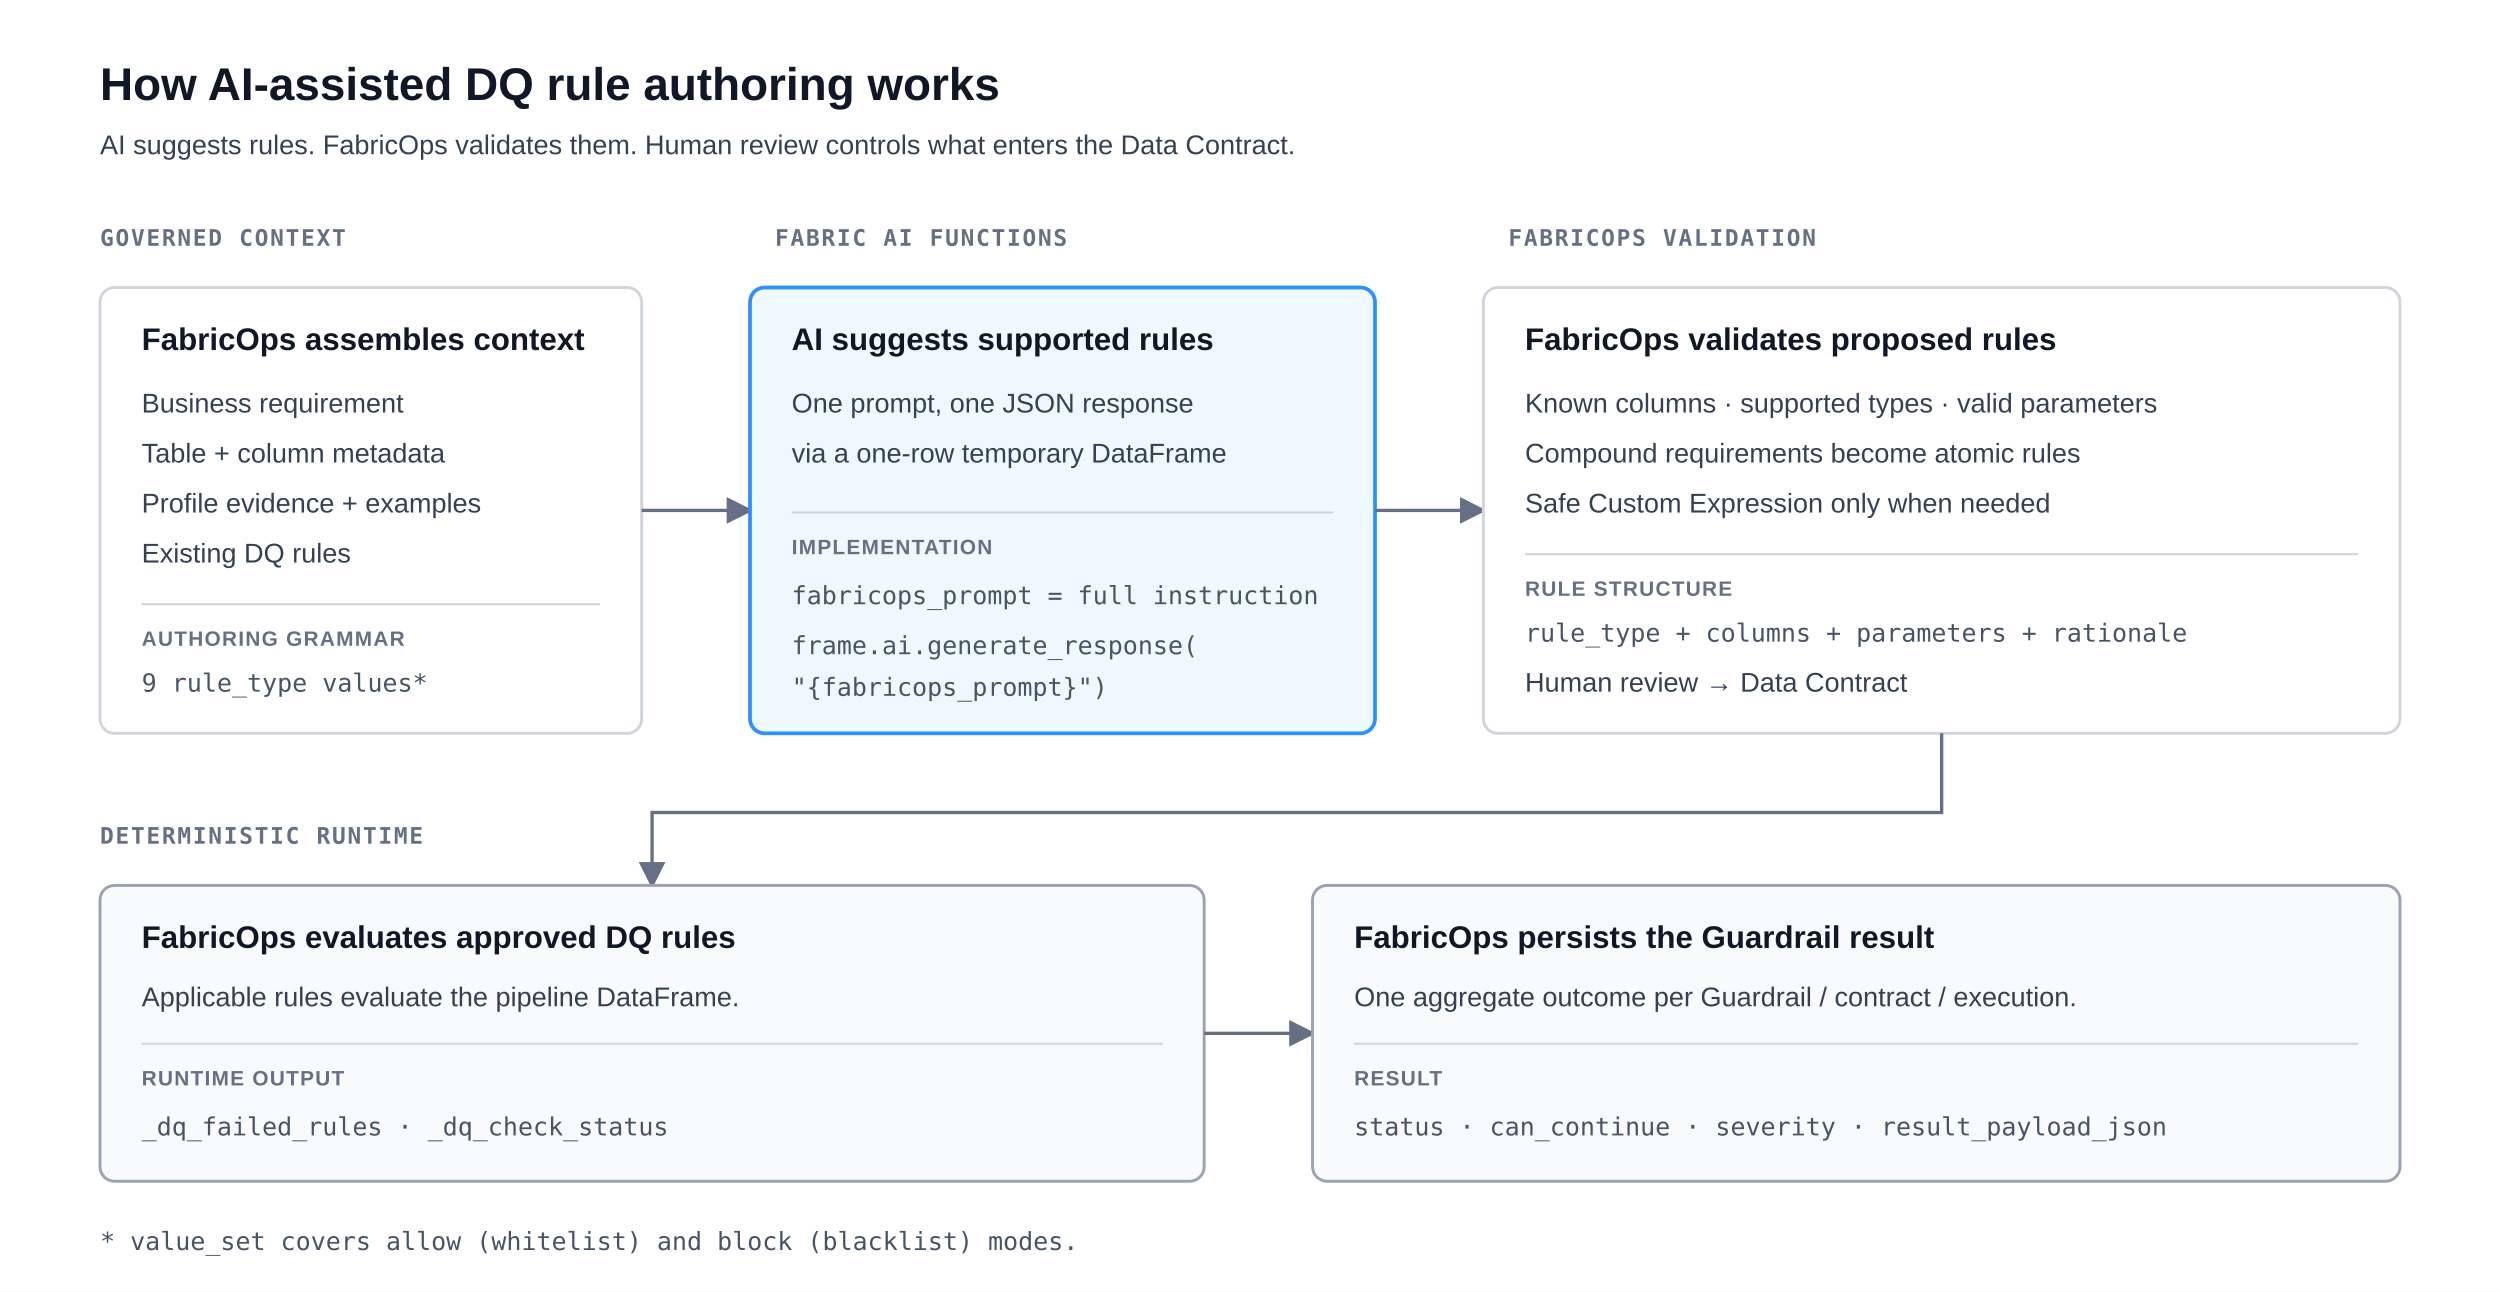
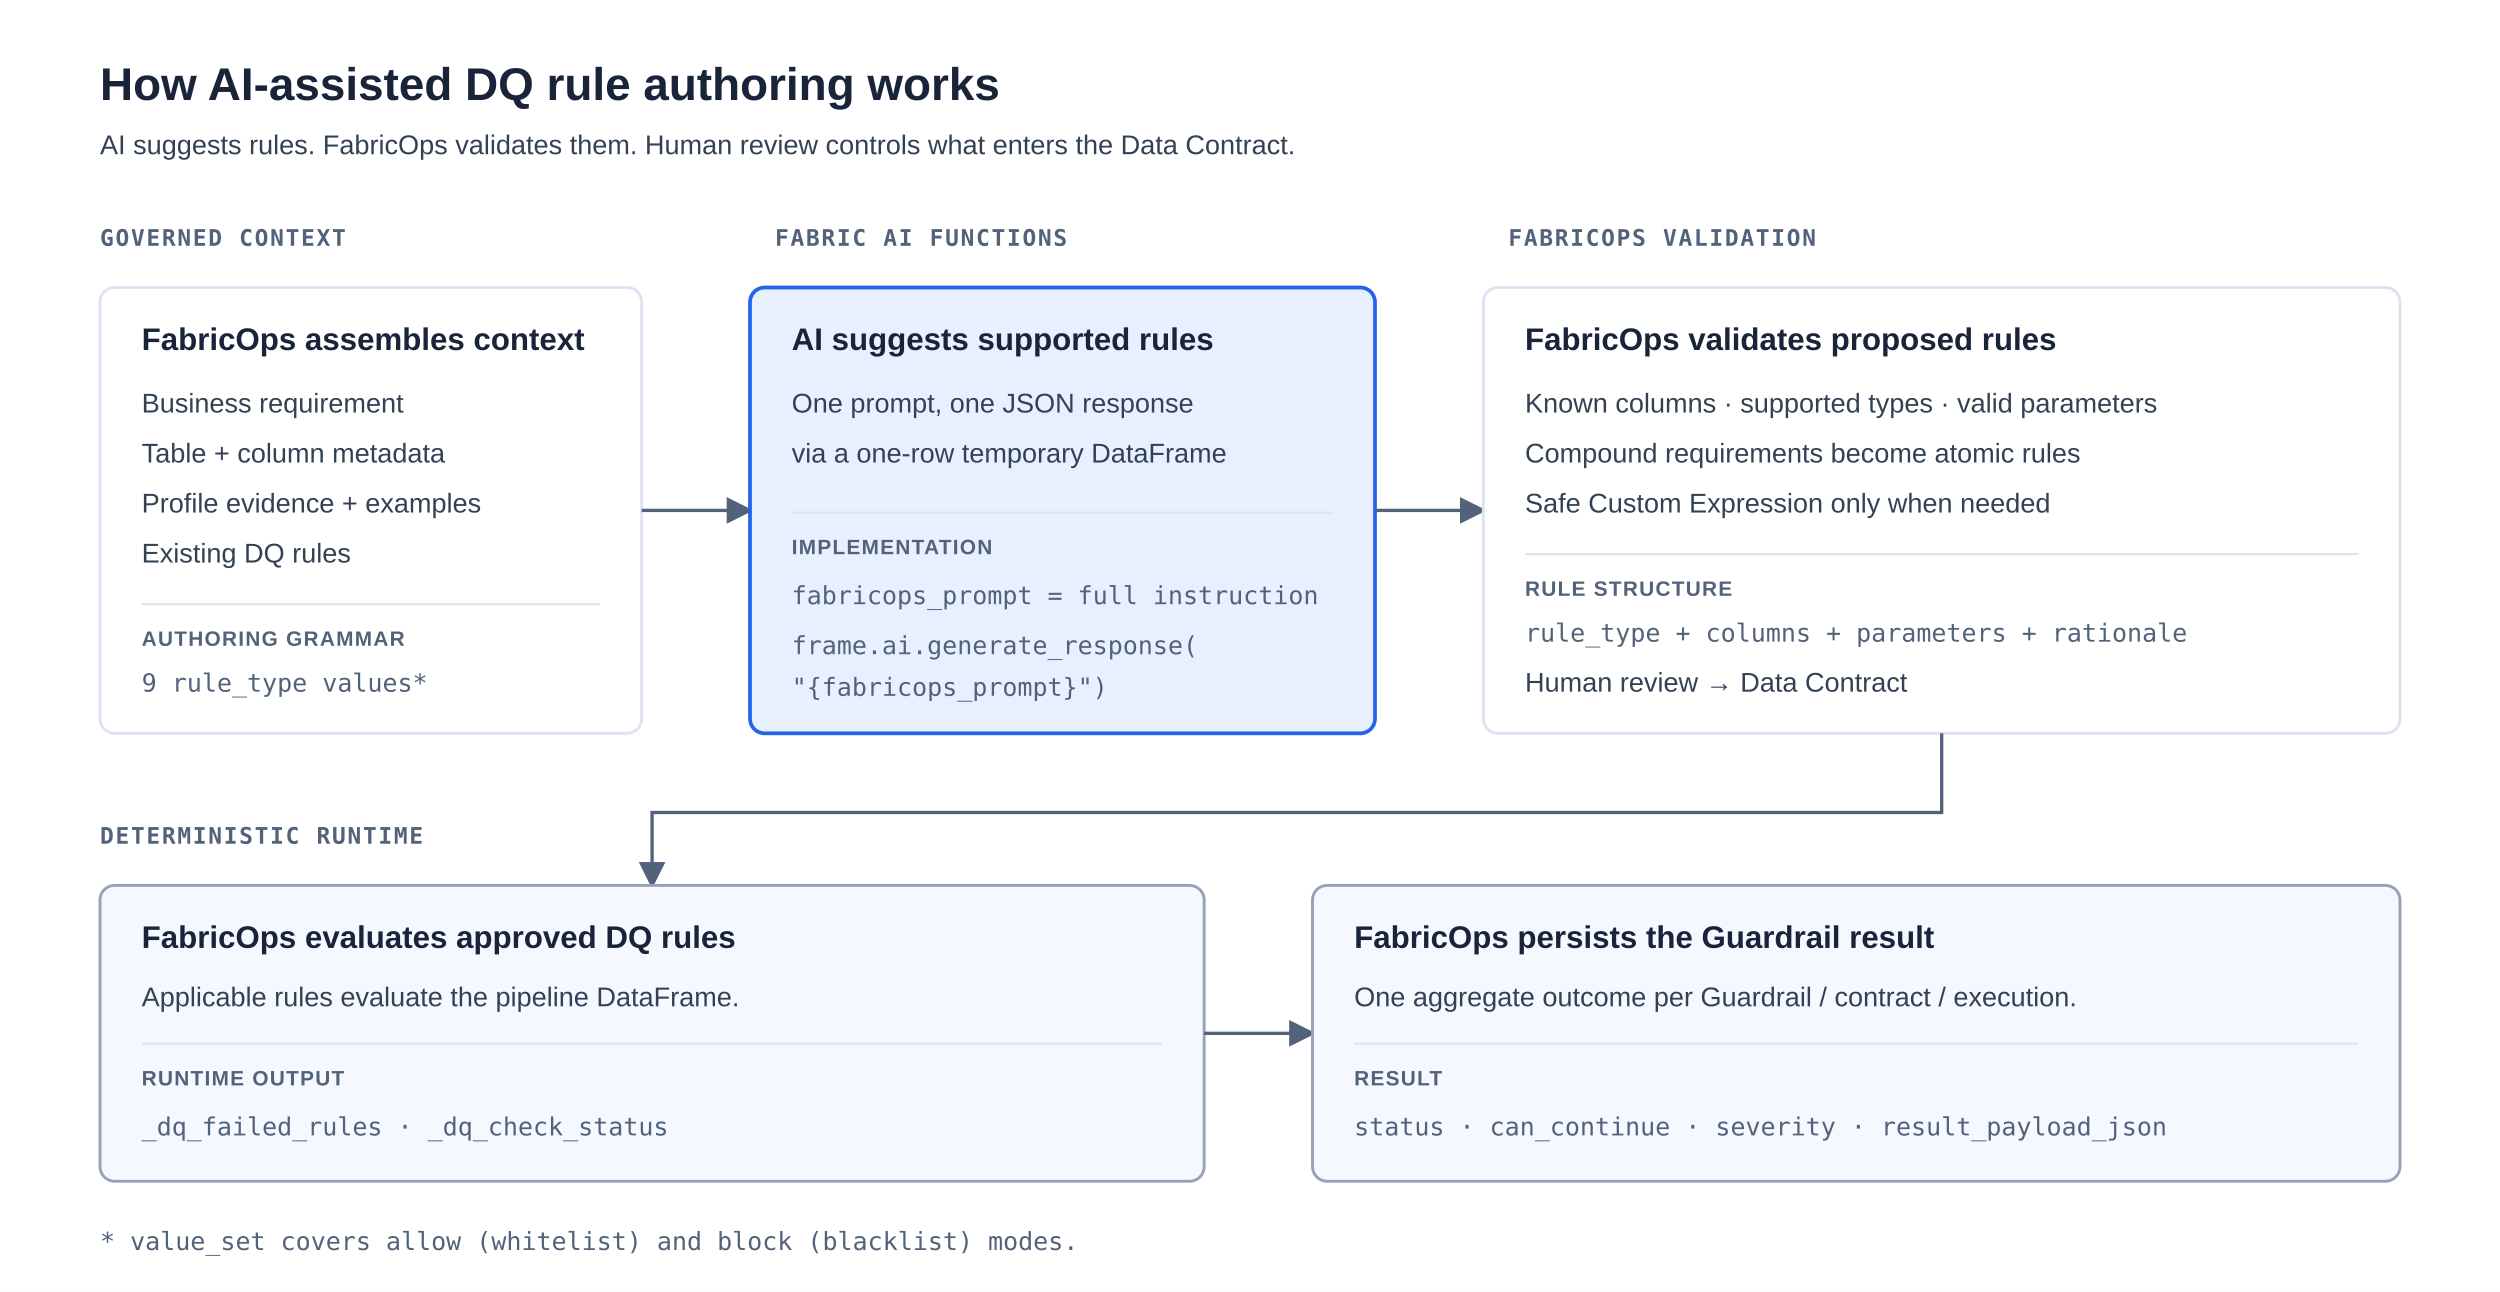
<svg xmlns="http://www.w3.org/2000/svg" viewBox="0 0 1200 620" role="img" aria-labelledby="title desc">
  <defs>
    <marker id="arrow" markerWidth="8" markerHeight="8" refX="7" refY="4" orient="auto">
-       <path d="M0,0 L8,4 L0,8 Z" fill="#667085" />
+       <path d="M0,0 L8,4 L0,8 Z" fill="#52627A" />
    </marker>
  </defs>
  <rect width="1200" height="620" fill="#ffffff" />
  <style>
- .t{font:600 22px Arial,sans-serif;fill:#101828}.h{font:600 15px Arial,sans-serif;fill:#101828}.b{font:13px Arial,sans-serif;fill:#344054}.m{font:12px ui-monospace,SFMono-Regular,Consolas,monospace;fill:#475467}.ey{font:600 11px ui-monospace,SFMono-Regular,Consolas,monospace;fill:#667085;letter-spacing:.8px}.ex{font:600 10px Arial,sans-serif;fill:#667085;letter-spacing:.6px}.box{fill:#fff;stroke:#d0d5dd;stroke-width:1.4}.focus{fill:#eff8ff;stroke:#2e90fa;stroke-width:1.8}.out{fill:#f9fafb;stroke:#98a2b3;stroke-width:1.4}.line{fill:none;stroke:#667085;stroke-width:1.6;marker-end:url(#arrow)}.sep{stroke:#d0d5dd;stroke-width:1}
+ .t{font:600 22px Segoe UI,Arial,sans-serif;fill:#19243A}.h{font:600 15px Segoe UI,Arial,sans-serif;fill:#19243A}.b{font:13px Segoe UI,Arial,sans-serif;fill:#334155}.m{font:12px Cascadia Code,Consolas,monospace;fill:#52627A}.ey{font:600 11px Cascadia Code,Consolas,monospace;fill:#52627A;letter-spacing:.8px}.ex{font:600 10px Segoe UI,Arial,sans-serif;fill:#52627A;letter-spacing:.6px}.box{fill:#fff;stroke:#DDE3F3;stroke-width:1.4}.focus{fill:#E8F0FF;stroke:#2563EB;stroke-width:1.8}.out{fill:#F6F8FF;stroke:#94A3B8;stroke-width:1.4}.line{fill:none;stroke:#52627A;stroke-width:1.6;marker-end:url(#arrow)}.sep{stroke:#DDE3F3;stroke-width:1}
</style>
  <text x="48" y="48" class="t">How AI-assisted DQ rule authoring works</text>
  <text x="48" y="74" class="b">AI suggests rules. FabricOps validates them. Human review controls what enters the Data Contract.</text>
  <text x="48" y="118" class="ey">GOVERNED CONTEXT</text>
  <rect x="48" y="138" width="260" height="214" rx="7" class="box" />
  <text x="68" y="168" class="h">FabricOps assembles context</text>
  <text x="68" y="198" class="b">Business requirement</text>
  <text x="68" y="222" class="b">Table + column metadata</text>
  <text x="68" y="246" class="b">Profile evidence + examples</text>
  <text x="68" y="270" class="b">Existing DQ rules</text>
  <line x1="68" y1="290" x2="288" y2="290" class="sep" />
  <text x="68" y="310" class="ex">AUTHORING GRAMMAR</text>
  <text x="68" y="332" class="m">9 rule_type values*</text>
  <path d="M308 245 H360" class="line" />
  <text x="372" y="118" class="ey">FABRIC AI FUNCTIONS</text>
  <rect x="360" y="138" width="300" height="214" rx="7" class="focus" />
  <text x="380" y="168" class="h">AI suggests supported rules</text>
  <text x="380" y="198" class="b">One prompt, one JSON response</text>
  <text x="380" y="222" class="b">via a one-row temporary DataFrame</text>
  <line x1="380" y1="246" x2="640" y2="246" class="sep" />
  <text x="380" y="266" class="ex">IMPLEMENTATION</text>
  <text x="380" y="290" class="m">fabricops_prompt = full instruction</text>
  <text x="380" y="314" class="m">frame.ai.generate_response(</text>
  <text x="380" y="334" class="m">  "{fabricops_prompt}")</text>
  <path d="M660 245 H712" class="line" />
  <text x="724" y="118" class="ey">FABRICOPS VALIDATION</text>
  <rect x="712" y="138" width="440" height="214" rx="7" class="box" />
  <text x="732" y="168" class="h">FabricOps validates proposed rules</text>
  <text x="732" y="198" class="b">Known columns · supported types · valid parameters</text>
  <text x="732" y="222" class="b">Compound requirements become atomic rules</text>
  <text x="732" y="246" class="b">Safe Custom Expression only when needed</text>
  <line x1="732" y1="266" x2="1132" y2="266" class="sep" />
  <text x="732" y="286" class="ex">RULE STRUCTURE</text>
  <text x="732" y="308" class="m">rule_type + columns + parameters + rationale</text>
  <text x="732" y="332" class="b">Human review → Data Contract</text>
  <path d="M932 352 V390 H313 V425" class="line" />
  <text x="48" y="405" class="ey">DETERMINISTIC RUNTIME</text>
  <rect x="48" y="425" width="530" height="142" rx="7" class="out" />
  <text x="68" y="455" class="h">FabricOps evaluates approved DQ rules</text>
  <text x="68" y="483" class="b">Applicable rules evaluate the pipeline DataFrame.</text>
  <line x1="68" y1="501" x2="558" y2="501" class="sep" />
  <text x="68" y="521" class="ex">RUNTIME OUTPUT</text>
  <text x="68" y="545" class="m">_dq_failed_rules · _dq_check_status</text>
  <path d="M578 496 H630" class="line" />
  <rect x="630" y="425" width="522" height="142" rx="7" class="out" />
  <text x="650" y="455" class="h">FabricOps persists the Guardrail result</text>
  <text x="650" y="483" class="b">One aggregate outcome per Guardrail / contract / execution.</text>
  <line x1="650" y1="501" x2="1132" y2="501" class="sep" />
  <text x="650" y="521" class="ex">RESULT</text>
  <text x="650" y="545" class="m">status · can_continue · severity · result_payload_json</text>
  <text x="48" y="600" class="m">* value_set covers allow (whitelist) and block (blacklist) modes.</text>
</svg>
